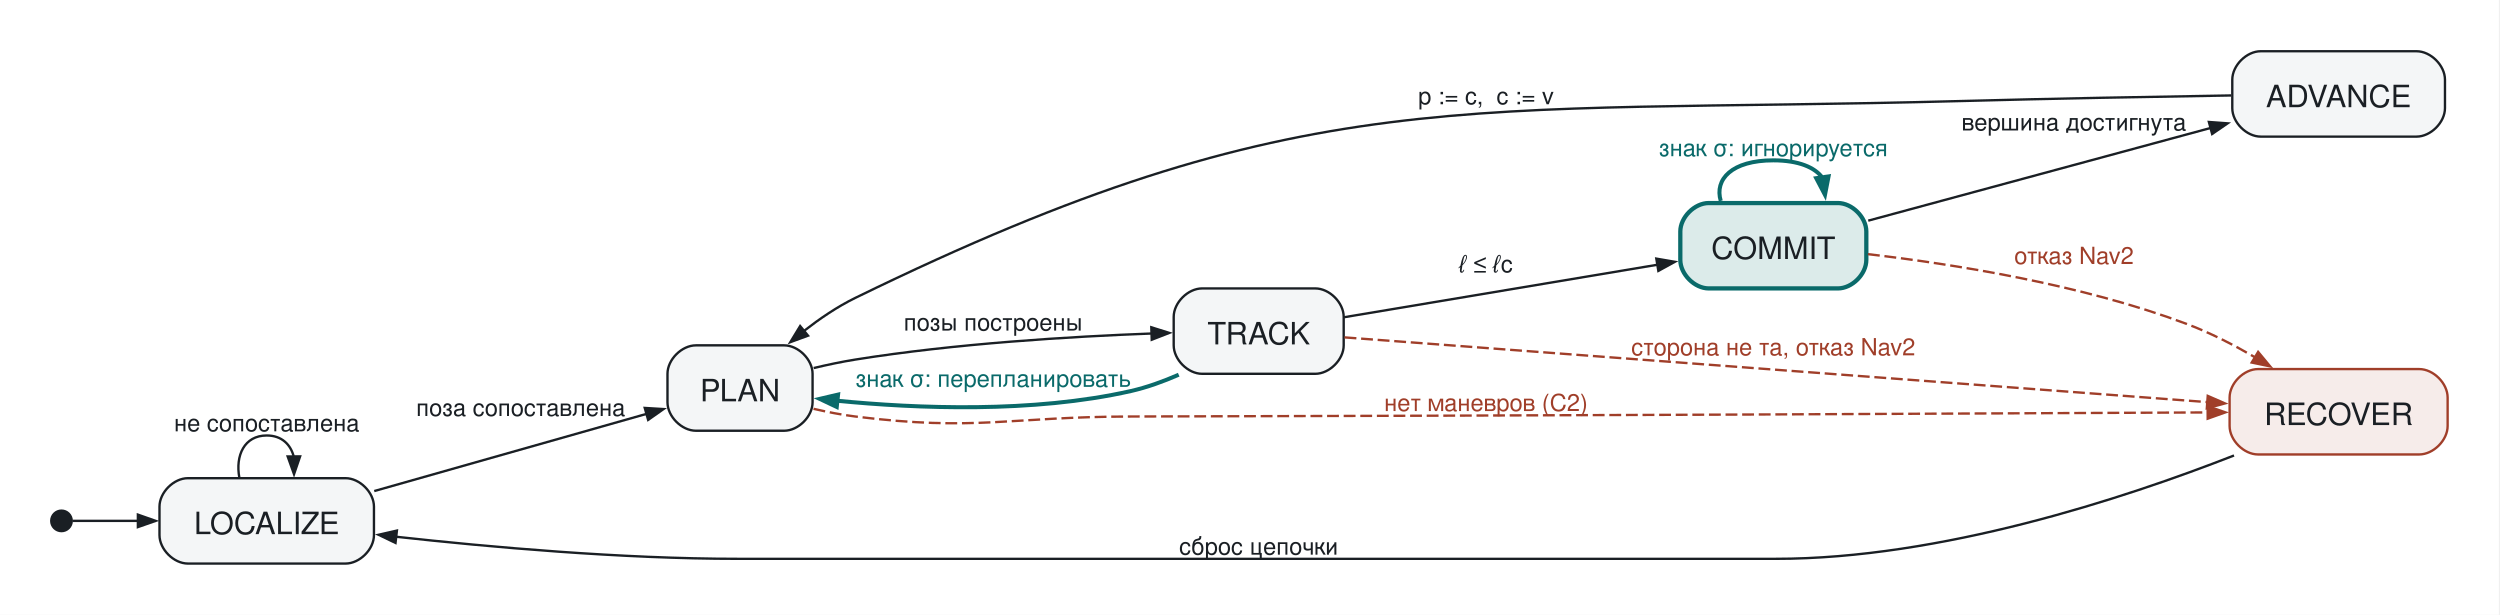
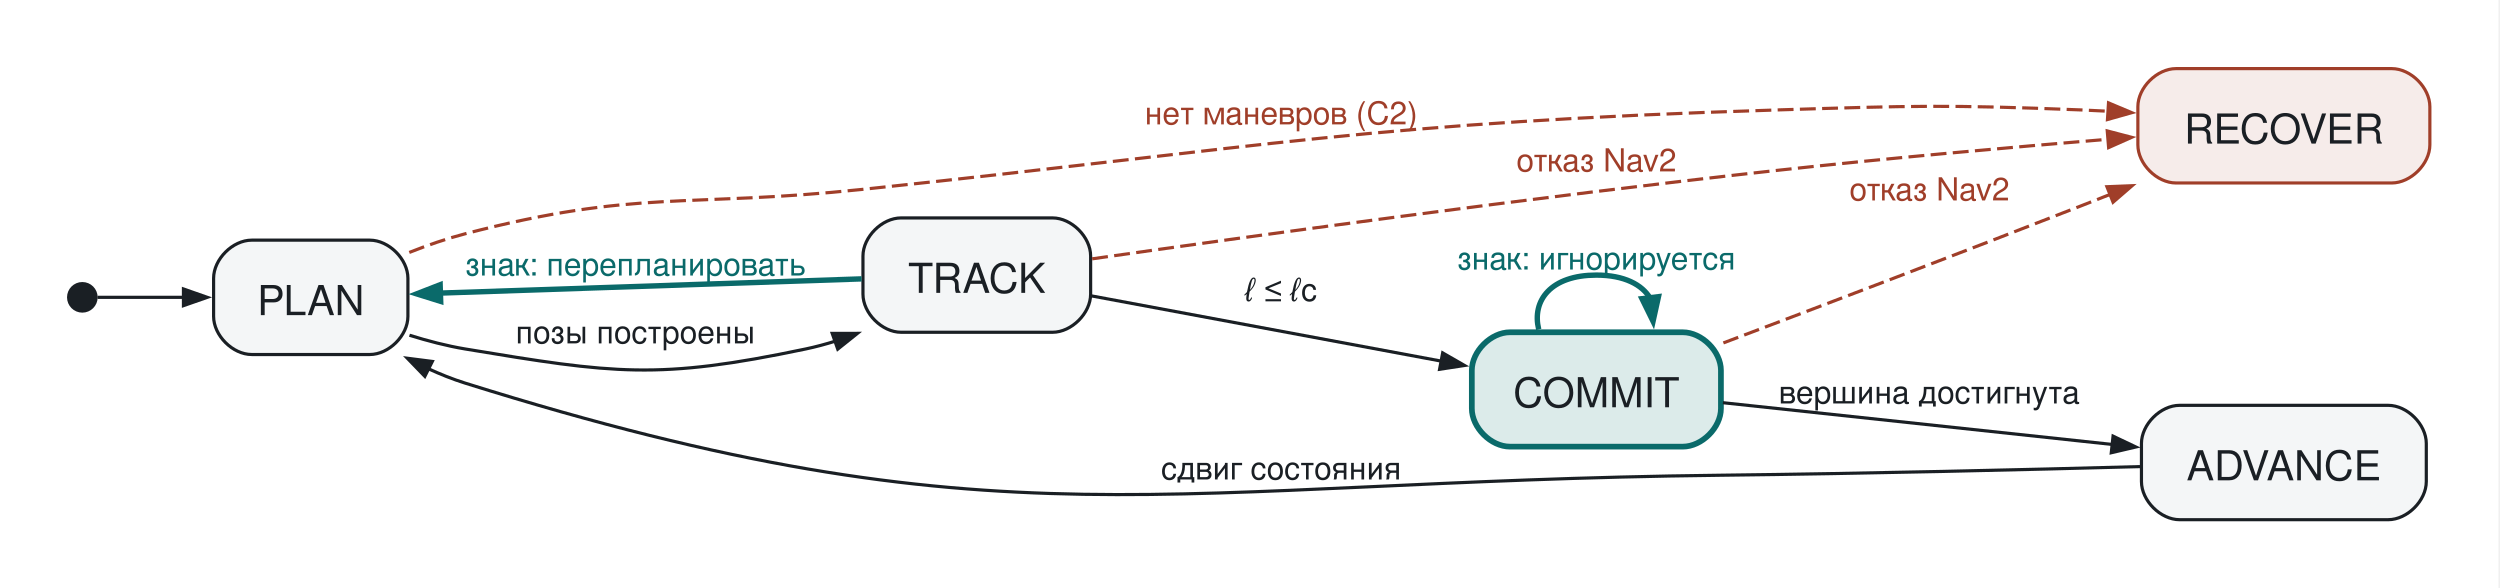
- <svg xmlns="http://www.w3.org/2000/svg" width="1054pt" height="259pt" viewBox="0.00 0.00 1054.00 259.00">
-   <g id="graph0" class="graph" transform="scale(1 1) rotate(0) translate(21.6 237.6)">
-     <polygon fill="white" stroke="none" points="-21.6,21.6 -21.6,-237.6 1031.92,-237.6 1031.92,21.6 -21.6,21.6" />
+ <svg xmlns="http://www.w3.org/2000/svg" width="787pt" height="185pt" viewBox="0.00 0.00 787.00 185.00">
+   <g id="graph0" class="graph" transform="scale(1 1) rotate(0) translate(21.6 163.6)">
+     <polygon fill="white" stroke="none" points="-21.6,21.6 -21.6,-163.6 764.92,-163.6 764.92,21.6 -21.6,21.6" />
    <g id="node1" class="node">
-       <path fill="#f4f6f7" stroke="#1a1f24" d="M124.06,-36C124.06,-36 57.64,-36 57.64,-36 51.64,-36 45.64,-30 45.64,-24 45.64,-24 45.64,-12 45.64,-12 45.64,-6 51.64,0 57.64,0 57.64,0 124.06,0 124.06,0 130.06,0 136.06,-6 136.06,-12 136.06,-12 136.06,-24 136.06,-24 136.06,-30 130.06,-36 124.06,-36" />
-       <text xml:space="preserve" text-anchor="middle" x="90.85" y="-12.4" font-family="Helvetica,sans-Serif" font-size="13.00" fill="#1a1f24">LOCALIZE</text>
+       <path fill="#f4f6f7" stroke="#1a1f24" d="M94.81,-88C94.81,-88 57.64,-88 57.64,-88 51.64,-88 45.64,-82 45.64,-76 45.64,-76 45.64,-64 45.64,-64 45.64,-58 51.64,-52 57.64,-52 57.64,-52 94.81,-52 94.81,-52 100.81,-52 106.81,-58 106.81,-64 106.81,-64 106.81,-76 106.81,-76 106.81,-82 100.81,-88 94.81,-88" />
+       <text xml:space="preserve" text-anchor="middle" x="76.23" y="-64.4" font-family="Helvetica,sans-Serif" font-size="13.00" fill="#1a1f24">PLAN</text>
+     </g>
+     <g id="node2" class="node">
+       <path fill="#f4f6f7" stroke="#1a1f24" d="M309.73,-95C309.73,-95 262.06,-95 262.06,-95 256.06,-95 250.06,-89 250.06,-83 250.06,-83 250.06,-71 250.06,-71 250.06,-65 256.06,-59 262.06,-59 262.06,-59 309.73,-59 309.73,-59 315.73,-59 321.73,-65 321.73,-71 321.73,-71 321.73,-83 321.73,-83 321.73,-89 315.73,-95 309.73,-95" />
+       <text xml:space="preserve" text-anchor="middle" x="285.9" y="-71.4" font-family="Helvetica,sans-Serif" font-size="13.00" fill="#1a1f24">TRACK</text>
+     </g>
+     <g id="edge2" class="edge">
+       <path fill="none" stroke="#1a1f24" d="M107.3,-58.07C113.03,-56.28 119.04,-54.71 124.81,-53.75 171.83,-45.94 185.41,-43.94 232.06,-53.75 235.19,-54.41 238.35,-55.26 241.5,-56.25" />
+       <polygon fill="#1a1f24" stroke="#1a1f24" points="240.38,-58.64 248.33,-58.66 242.12,-53.69 240.38,-58.64" />
+       <text xml:space="preserve" text-anchor="middle" x="178.44" y="-55.5" font-family="Helvetica,sans-Serif" font-size="10.00" fill="#1a1f24">позы построены</text>
+     </g>
+     <g id="node5" class="node">
+       <path fill="#f6ecea" stroke="#a03e29" d="M731.32,-142C731.32,-142 663.4,-142 663.4,-142 657.4,-142 651.4,-136 651.4,-130 651.4,-130 651.4,-118 651.4,-118 651.4,-112 657.4,-106 663.4,-106 663.4,-106 731.32,-106 731.32,-106 737.32,-106 743.32,-112 743.32,-118 743.32,-118 743.32,-130 743.32,-130 743.32,-136 737.32,-142 731.32,-142" />
+       <text xml:space="preserve" text-anchor="middle" x="697.36" y="-118.4" font-family="Helvetica,sans-Serif" font-size="13.00" fill="#1a1f24">RECOVER</text>
+     </g>
+     <g id="edge8" class="edge">
+       <path fill="none" stroke="#a03e29" stroke-dasharray="5,2" d="M107.24,-84.13C112.97,-86.4 119,-88.49 124.81,-90 179.02,-104.11 194.36,-98.13 250.06,-104 377.87,-117.48 409.69,-125.01 538.15,-129 580.46,-130.32 591.1,-130.68 633.4,-129 636.25,-128.89 639.17,-128.75 642.11,-128.58" />
+       <polygon fill="#a03e29" stroke="#a03e29" points="642.16,-131.21 649.48,-128.13 641.83,-125.97 642.16,-131.21" />
+       <text xml:space="preserve" text-anchor="middle" x="381.73" y="-124.44" font-family="Helvetica,sans-Serif" font-size="10.00" fill="#a03e29">нет маневров (C2)</text>
+     </g>
+     <g id="edge6" class="edge">
+       <path fill="none" stroke="#0a6a6a" stroke-width="1.7" d="M249.64,-75.81C212.8,-74.57 155.14,-72.63 116.77,-71.33" />
+       <polygon fill="#0a6a6a" stroke="#0a6a6a" stroke-width="1.7" points="117.13,-68.72 109.55,-71.09 116.96,-73.97 117.13,-68.72" />
+       <text xml:space="preserve" text-anchor="middle" x="178.44" y="-76.87" font-family="Helvetica,sans-Serif" font-size="10.00" fill="#0a6a6a">знак: перепланировать</text>
+     </g>
+     <g id="node3" class="node">
+       <path fill="#dcebea" stroke="#0a6a6a" stroke-width="1.8" d="M508.15,-59C508.15,-59 453.73,-59 453.73,-59 447.73,-59 441.73,-53 441.73,-47 441.73,-47 441.73,-35 441.73,-35 441.73,-29 447.73,-23 453.73,-23 453.73,-23 508.15,-23 508.15,-23 514.15,-23 520.15,-29 520.15,-35 520.15,-35 520.15,-47 520.15,-47 520.15,-53 514.15,-59 508.15,-59" />
+       <text xml:space="preserve" text-anchor="middle" x="480.94" y="-35.4" font-family="Helvetica,sans-Serif" font-size="13.00" fill="#1a1f24">COMMIT</text>
    </g>
    <g id="edge3" class="edge">
-       <path fill="none" stroke="#1a1f24" d="M79.32,-36.15C77.55,-45.54 81.39,-54 90.85,-54 97.2,-54 101.02,-50.18 102.31,-44.83" />
-       <polygon fill="#1a1f24" stroke="#1a1f24" points="104.93,-45.19 102.36,-37.67 99.68,-45.15 104.93,-45.19" />
-       <text xml:space="preserve" text-anchor="middle" x="90.85" y="-55.75" font-family="Helvetica,sans-Serif" font-size="10.00" fill="#1a1f24">не сопоставлена</text>
+       <path fill="none" stroke="#1a1f24" d="M321.85,-70.48C352.8,-64.71 398.25,-56.23 432.48,-49.85" />
+       <polygon fill="#1a1f24" stroke="#1a1f24" points="432.55,-52.51 439.44,-48.55 431.58,-47.35 432.55,-52.51" />
+       <text xml:space="preserve" text-anchor="middle" x="381.73" y="-68.86" font-family="Helvetica,sans-Serif" font-size="10.00" fill="#1a1f24">ℓ ≤ ℓc</text>
    </g>
-     <g id="node2" class="node">
-       <path fill="#f4f6f7" stroke="#1a1f24" d="M308.98,-92C308.98,-92 271.81,-92 271.81,-92 265.81,-92 259.81,-86 259.81,-80 259.81,-80 259.81,-68 259.81,-68 259.81,-62 265.81,-56 271.81,-56 271.81,-56 308.98,-56 308.98,-56 314.98,-56 320.98,-62 320.98,-68 320.98,-68 320.98,-80 320.98,-80 320.98,-86 314.98,-92 308.98,-92" />
-       <text xml:space="preserve" text-anchor="middle" x="290.4" y="-68.4" font-family="Helvetica,sans-Serif" font-size="13.00" fill="#1a1f24">PLAN</text>
+     <g id="edge9" class="edge">
+       <path fill="none" stroke="#a03e29" stroke-dasharray="5,2" d="M322.21,-82.12C370.78,-89.05 460.96,-101.52 538.15,-110 572.7,-113.8 611.59,-117.25 642.16,-119.77" />
+       <polygon fill="#a03e29" stroke="#a03e29" points="641.76,-122.38 649.45,-120.37 642.19,-117.14 641.76,-122.38" />
+       <text xml:space="preserve" text-anchor="middle" x="480.94" y="-109.63" font-family="Helvetica,sans-Serif" font-size="10.00" fill="#a03e29">отказ Nav2</text>
    </g>
-     <g id="edge2" class="edge">
-       <path fill="none" stroke="#1a1f24" d="M136.18,-30.57C170.75,-40.37 218.25,-53.83 251.15,-63.16" />
-       <polygon fill="#1a1f24" stroke="#1a1f24" points="250.22,-65.62 258.15,-65.14 251.65,-60.57 250.22,-65.62" />
-       <text xml:space="preserve" text-anchor="middle" x="197.94" y="-62.22" font-family="Helvetica,sans-Serif" font-size="10.00" fill="#1a1f24">поза сопоставлена</text>
+     <g id="edge7" class="edge">
+       <path fill="none" stroke="#0a6a6a" stroke-width="1.7" d="M462.79,-59.89C460.55,-68.98 466.6,-77 480.94,-77 489.68,-77 495.34,-74.02 497.92,-69.64" />
+       <polygon fill="#0a6a6a" stroke="#0a6a6a" stroke-width="1.7" points="500.49,-70.21 498.78,-62.45 495.28,-69.58 500.49,-70.21" />
+       <text xml:space="preserve" text-anchor="middle" x="480.94" y="-78.75" font-family="Helvetica,sans-Serif" font-size="10.00" fill="#0a6a6a">знак: игнорируется</text>
    </g>
-     <g id="node3" class="node">
-       <path fill="#f4f6f7" stroke="#1a1f24" d="M532.9,-116C532.9,-116 485.23,-116 485.23,-116 479.23,-116 473.23,-110 473.23,-104 473.23,-104 473.23,-92 473.23,-92 473.23,-86 479.23,-80 485.23,-80 485.23,-80 532.9,-80 532.9,-80 538.9,-80 544.9,-86 544.9,-92 544.9,-92 544.9,-104 544.9,-104 544.9,-110 538.9,-116 532.9,-116" />
-       <text xml:space="preserve" text-anchor="middle" x="509.07" y="-92.4" font-family="Helvetica,sans-Serif" font-size="13.00" fill="#1a1f24">TRACK</text>
+     <g id="node4" class="node">
+       <path fill="#f4f6f7" stroke="#1a1f24" d="M730.2,-36C730.2,-36 664.53,-36 664.53,-36 658.53,-36 652.53,-30 652.53,-24 652.53,-24 652.53,-12 652.53,-12 652.53,-6 658.53,0 664.53,0 664.53,0 730.2,0 730.2,0 736.2,0 742.2,-6 742.2,-12 742.2,-12 742.2,-24 742.2,-24 742.2,-30 736.2,-36 730.2,-36" />
+       <text xml:space="preserve" text-anchor="middle" x="697.36" y="-12.4" font-family="Helvetica,sans-Serif" font-size="13.00" fill="#1a1f24">ADVANCE</text>
    </g>
    <g id="edge4" class="edge">
-       <path fill="none" stroke="#1a1f24" d="M321.44,-82.43C327.22,-83.81 333.26,-85.08 338.98,-86 381.13,-92.76 429.79,-95.71 464.06,-97" />
-       <polygon fill="#1a1f24" stroke="#1a1f24" points="463.79,-99.62 471.37,-97.25 463.97,-94.37 463.79,-99.62" />
-       <text xml:space="preserve" text-anchor="middle" x="397.11" y="-98.22" font-family="Helvetica,sans-Serif" font-size="10.00" fill="#1a1f24">позы построены</text>
+       <path fill="none" stroke="#1a1f24" d="M520.77,-36.83C555.07,-33.16 605.4,-27.76 643.39,-23.68" />
+       <polygon fill="#1a1f24" stroke="#1a1f24" points="643.59,-26.3 650.77,-22.89 643.03,-21.08 643.59,-26.3" />
+       <text xml:space="preserve" text-anchor="middle" x="585.78" y="-36.58" font-family="Helvetica,sans-Serif" font-size="10.00" fill="#1a1f24">вершина достигнута</text>
+     </g>
+     <g id="edge10" class="edge">
+       <path fill="none" stroke="#a03e29" stroke-dasharray="5,2" d="M520.92,-55.65C551.55,-67.22 595.27,-83.83 633.4,-98.75 636.43,-99.94 639.54,-101.16 642.67,-102.4" />
+       <polygon fill="#a03e29" stroke="#a03e29" points="641.66,-104.82 649.6,-105.14 643.59,-99.94 641.66,-104.82" />
+       <text xml:space="preserve" text-anchor="middle" x="585.78" y="-100.5" font-family="Helvetica,sans-Serif" font-size="10.00" fill="#a03e29">отказ Nav2</text>
+     </g>
+     <g id="edge5" class="edge">
+       <path fill="none" stroke="#1a1f24" d="M652.19,-16.72C616.55,-15.75 565.13,-14.51 520.15,-14 343.98,-12 292.93,9.68 124.81,-43 120.88,-44.23 116.92,-45.82 113.05,-47.61" />
+       <polygon fill="#1a1f24" stroke="#1a1f24" points="112.14,-45.12 106.62,-50.83 114.5,-49.82 112.14,-45.12" />
+       <text xml:space="preserve" text-anchor="middle" x="381.73" y="-12.66" font-family="Helvetica,sans-Serif" font-size="10.00" fill="#1a1f24">сдвиг состояния</text>
    </g>
    <g id="node6" class="node">
-       <path fill="#f6ecea" stroke="#a03e29" d="M998.32,-82C998.32,-82 930.4,-82 930.4,-82 924.4,-82 918.4,-76 918.4,-70 918.4,-70 918.4,-58 918.4,-58 918.4,-52 924.4,-46 930.4,-46 930.4,-46 998.32,-46 998.32,-46 1004.32,-46 1010.32,-52 1010.32,-58 1010.32,-58 1010.32,-70 1010.32,-70 1010.32,-76 1004.32,-82 998.32,-82" />
-       <text xml:space="preserve" text-anchor="middle" x="964.36" y="-58.4" font-family="Helvetica,sans-Serif" font-size="13.00" fill="#1a1f24">RECOVER</text>
-     </g>
-     <g id="edge10" class="edge">
-       <path fill="none" stroke="#a03e29" stroke-dasharray="5,2" d="M321.39,-65.25C327.18,-63.9 333.23,-62.71 338.98,-62 390.25,-55.63 403.56,-61.9 455.23,-62 620.64,-62.33 816.34,-63.25 909.22,-63.72" />
-       <polygon fill="#a03e29" stroke="#a03e29" points="909.13,-66.34 916.64,-63.75 909.16,-61.09 909.13,-66.34" />
-       <text xml:space="preserve" text-anchor="middle" x="604.9" y="-64.3" font-family="Helvetica,sans-Serif" font-size="10.00" fill="#a03e29">нет маневров (C2)</text>
-     </g>
-     <g id="edge8" class="edge">
-       <path fill="none" stroke="#0a6a6a" stroke-width="1.7" d="M475.34,-79.62C468.86,-76.78 461.97,-74.28 455.23,-72.75 413.75,-63.35 364.83,-65.36 331.31,-68.65" />
-       <polygon fill="#0a6a6a" stroke="#0a6a6a" stroke-width="1.7" points="331.17,-66.03 323.99,-69.43 331.73,-71.25 331.17,-66.03" />
-       <text xml:space="preserve" text-anchor="middle" x="397.11" y="-74.5" font-family="Helvetica,sans-Serif" font-size="10.00" fill="#0a6a6a">знак σ: перепланировать</text>
-     </g>
-     <g id="node4" class="node">
-       <path fill="#dcebea" stroke="#0a6a6a" stroke-width="1.8" d="M753.24,-152C753.24,-152 698.82,-152 698.82,-152 692.82,-152 686.82,-146 686.82,-140 686.82,-140 686.82,-128 686.82,-128 686.82,-122 692.82,-116 698.82,-116 698.82,-116 753.24,-116 753.24,-116 759.24,-116 765.24,-122 765.24,-128 765.24,-128 765.24,-140 765.24,-140 765.24,-146 759.24,-152 753.24,-152" />
-       <text xml:space="preserve" text-anchor="middle" x="726.03" y="-128.4" font-family="Helvetica,sans-Serif" font-size="13.00" fill="#1a1f24">COMMIT</text>
-     </g>
-     <g id="edge5" class="edge">
-       <path fill="none" stroke="#1a1f24" d="M545.08,-103.86C581.03,-109.88 637.21,-119.29 677.23,-126" />
-       <polygon fill="#1a1f24" stroke="#1a1f24" points="676.7,-128.57 684.53,-127.22 677.56,-123.39 676.7,-128.57" />
-       <text xml:space="preserve" text-anchor="middle" x="604.9" y="-122.78" font-family="Helvetica,sans-Serif" font-size="10.00" fill="#1a1f24">ℓ ≤ ℓc</text>
-     </g>
-     <g id="edge11" class="edge">
-       <path fill="none" stroke="#a03e29" stroke-dasharray="5,2" d="M545.26,-95.36C624.05,-89.45 815.09,-75.12 909.18,-68.06" />
-       <polygon fill="#a03e29" stroke="#a03e29" points="909.18,-70.7 916.46,-67.52 908.79,-65.46 909.18,-70.7" />
-       <text xml:space="preserve" text-anchor="middle" x="726.03" y="-87.78" font-family="Helvetica,sans-Serif" font-size="10.00" fill="#a03e29">сторона не та, отказ Nav2</text>
-     </g>
-     <g id="edge9" class="edge">
-       <path fill="none" stroke="#0a6a6a" stroke-width="1.7" d="M703.87,-152.89C701.13,-161.98 708.52,-170 726.03,-170 736.69,-170 743.6,-167.02 746.75,-162.64" />
-       <polygon fill="#0a6a6a" stroke="#0a6a6a" stroke-width="1.7" points="749.32,-163.24 747.81,-155.44 744.12,-162.48 749.32,-163.24" />
-       <text xml:space="preserve" text-anchor="middle" x="726.03" y="-171.75" font-family="Helvetica,sans-Serif" font-size="10.00" fill="#0a6a6a">знак σ: игнорируется</text>
-     </g>
-     <g id="node5" class="node">
-       <path fill="#f4f6f7" stroke="#1a1f24" d="M997.2,-216C997.2,-216 931.53,-216 931.53,-216 925.53,-216 919.53,-210 919.53,-204 919.53,-204 919.53,-192 919.53,-192 919.53,-186 925.53,-180 931.53,-180 931.53,-180 997.2,-180 997.2,-180 1003.2,-180 1009.2,-186 1009.2,-192 1009.2,-192 1009.2,-204 1009.2,-204 1009.2,-210 1003.2,-216 997.2,-216" />
-       <text xml:space="preserve" text-anchor="middle" x="964.36" y="-192.4" font-family="Helvetica,sans-Serif" font-size="13.00" fill="#1a1f24">ADVANCE</text>
-     </g>
-     <g id="edge6" class="edge">
-       <path fill="none" stroke="#1a1f24" d="M766.05,-144.57C805.51,-155.25 866.74,-171.84 910.53,-183.69" />
-       <polygon fill="#1a1f24" stroke="#1a1f24" points="909.66,-186.18 917.58,-185.6 911.03,-181.11 909.66,-186.18" />
-       <text xml:space="preserve" text-anchor="middle" x="852.78" y="-182.59" font-family="Helvetica,sans-Serif" font-size="10.00" fill="#1a1f24">вершина достигнута</text>
-     </g>
-     <g id="edge12" class="edge">
-       <path fill="none" stroke="#a03e29" stroke-dasharray="5,2" d="M765.93,-130.45C801.77,-126.29 855.95,-117.72 900.4,-101 910.13,-97.34 920.08,-92.23 929.12,-86.97" />
-       <polygon fill="#a03e29" stroke="#a03e29" points="930.43,-89.25 935.5,-83.13 927.72,-84.75 930.43,-89.25" />
-       <text xml:space="preserve" text-anchor="middle" x="852.78" y="-126.29" font-family="Helvetica,sans-Serif" font-size="10.00" fill="#a03e29">отказ Nav2</text>
-     </g>
-     <g id="edge7" class="edge">
-       <path fill="none" stroke="#1a1f24" d="M919.03,-197.36C887.31,-196.85 843.6,-196.05 805.15,-195 594.78,-189.26 528.07,-204.37 338.98,-112 331.45,-108.32 324.01,-103.27 317.34,-98.06" />
-       <polygon fill="#1a1f24" stroke="#1a1f24" points="319.07,-96.08 311.6,-93.35 315.74,-100.14 319.07,-96.08" />
-       <text xml:space="preserve" text-anchor="middle" x="604.9" y="-193.63" font-family="Helvetica,sans-Serif" font-size="10.00" fill="#1a1f24">p := c,  c := v</text>
-     </g>
-     <g id="edge13" class="edge">
-       <path fill="none" stroke="#1a1f24" d="M920.26,-45.57C873.55,-27.29 796.38,-2 727.03,-2 289.4,-2 289.4,-2 289.4,-2 240.45,-2 184.91,-6.94 145.21,-11.33" />
-       <polygon fill="#1a1f24" stroke="#1a1f24" points="145.15,-8.7 137.99,-12.14 145.74,-13.91 145.15,-8.7" />
-       <text xml:space="preserve" text-anchor="middle" x="509.07" y="-3.75" font-family="Helvetica,sans-Serif" font-size="10.00" fill="#1a1f24">сброс цепочки</text>
-     </g>
-     <g id="node7" class="node">
-       <ellipse fill="#1a1f24" stroke="#1a1f24" cx="4.32" cy="-18" rx="4.32" ry="4.32" />
+       <ellipse fill="#1a1f24" stroke="#1a1f24" cx="4.32" cy="-70" rx="4.32" ry="4.32" />
    </g>
    <g id="edge1" class="edge">
-       <path fill="none" stroke="#1a1f24" d="M8.95,-18C14.29,-18 24.92,-18 36.76,-18" />
-       <polygon fill="#1a1f24" stroke="#1a1f24" points="36.53,-20.63 44.03,-18 36.53,-15.38 36.53,-20.63" />
+       <path fill="none" stroke="#1a1f24" d="M9.08,-70C14.49,-70 25.07,-70 36.21,-70" />
+       <polygon fill="#1a1f24" stroke="#1a1f24" points="36.15,-72.63 43.65,-70 36.15,-67.38 36.15,-72.63" />
    </g>
  </g>
</svg>
